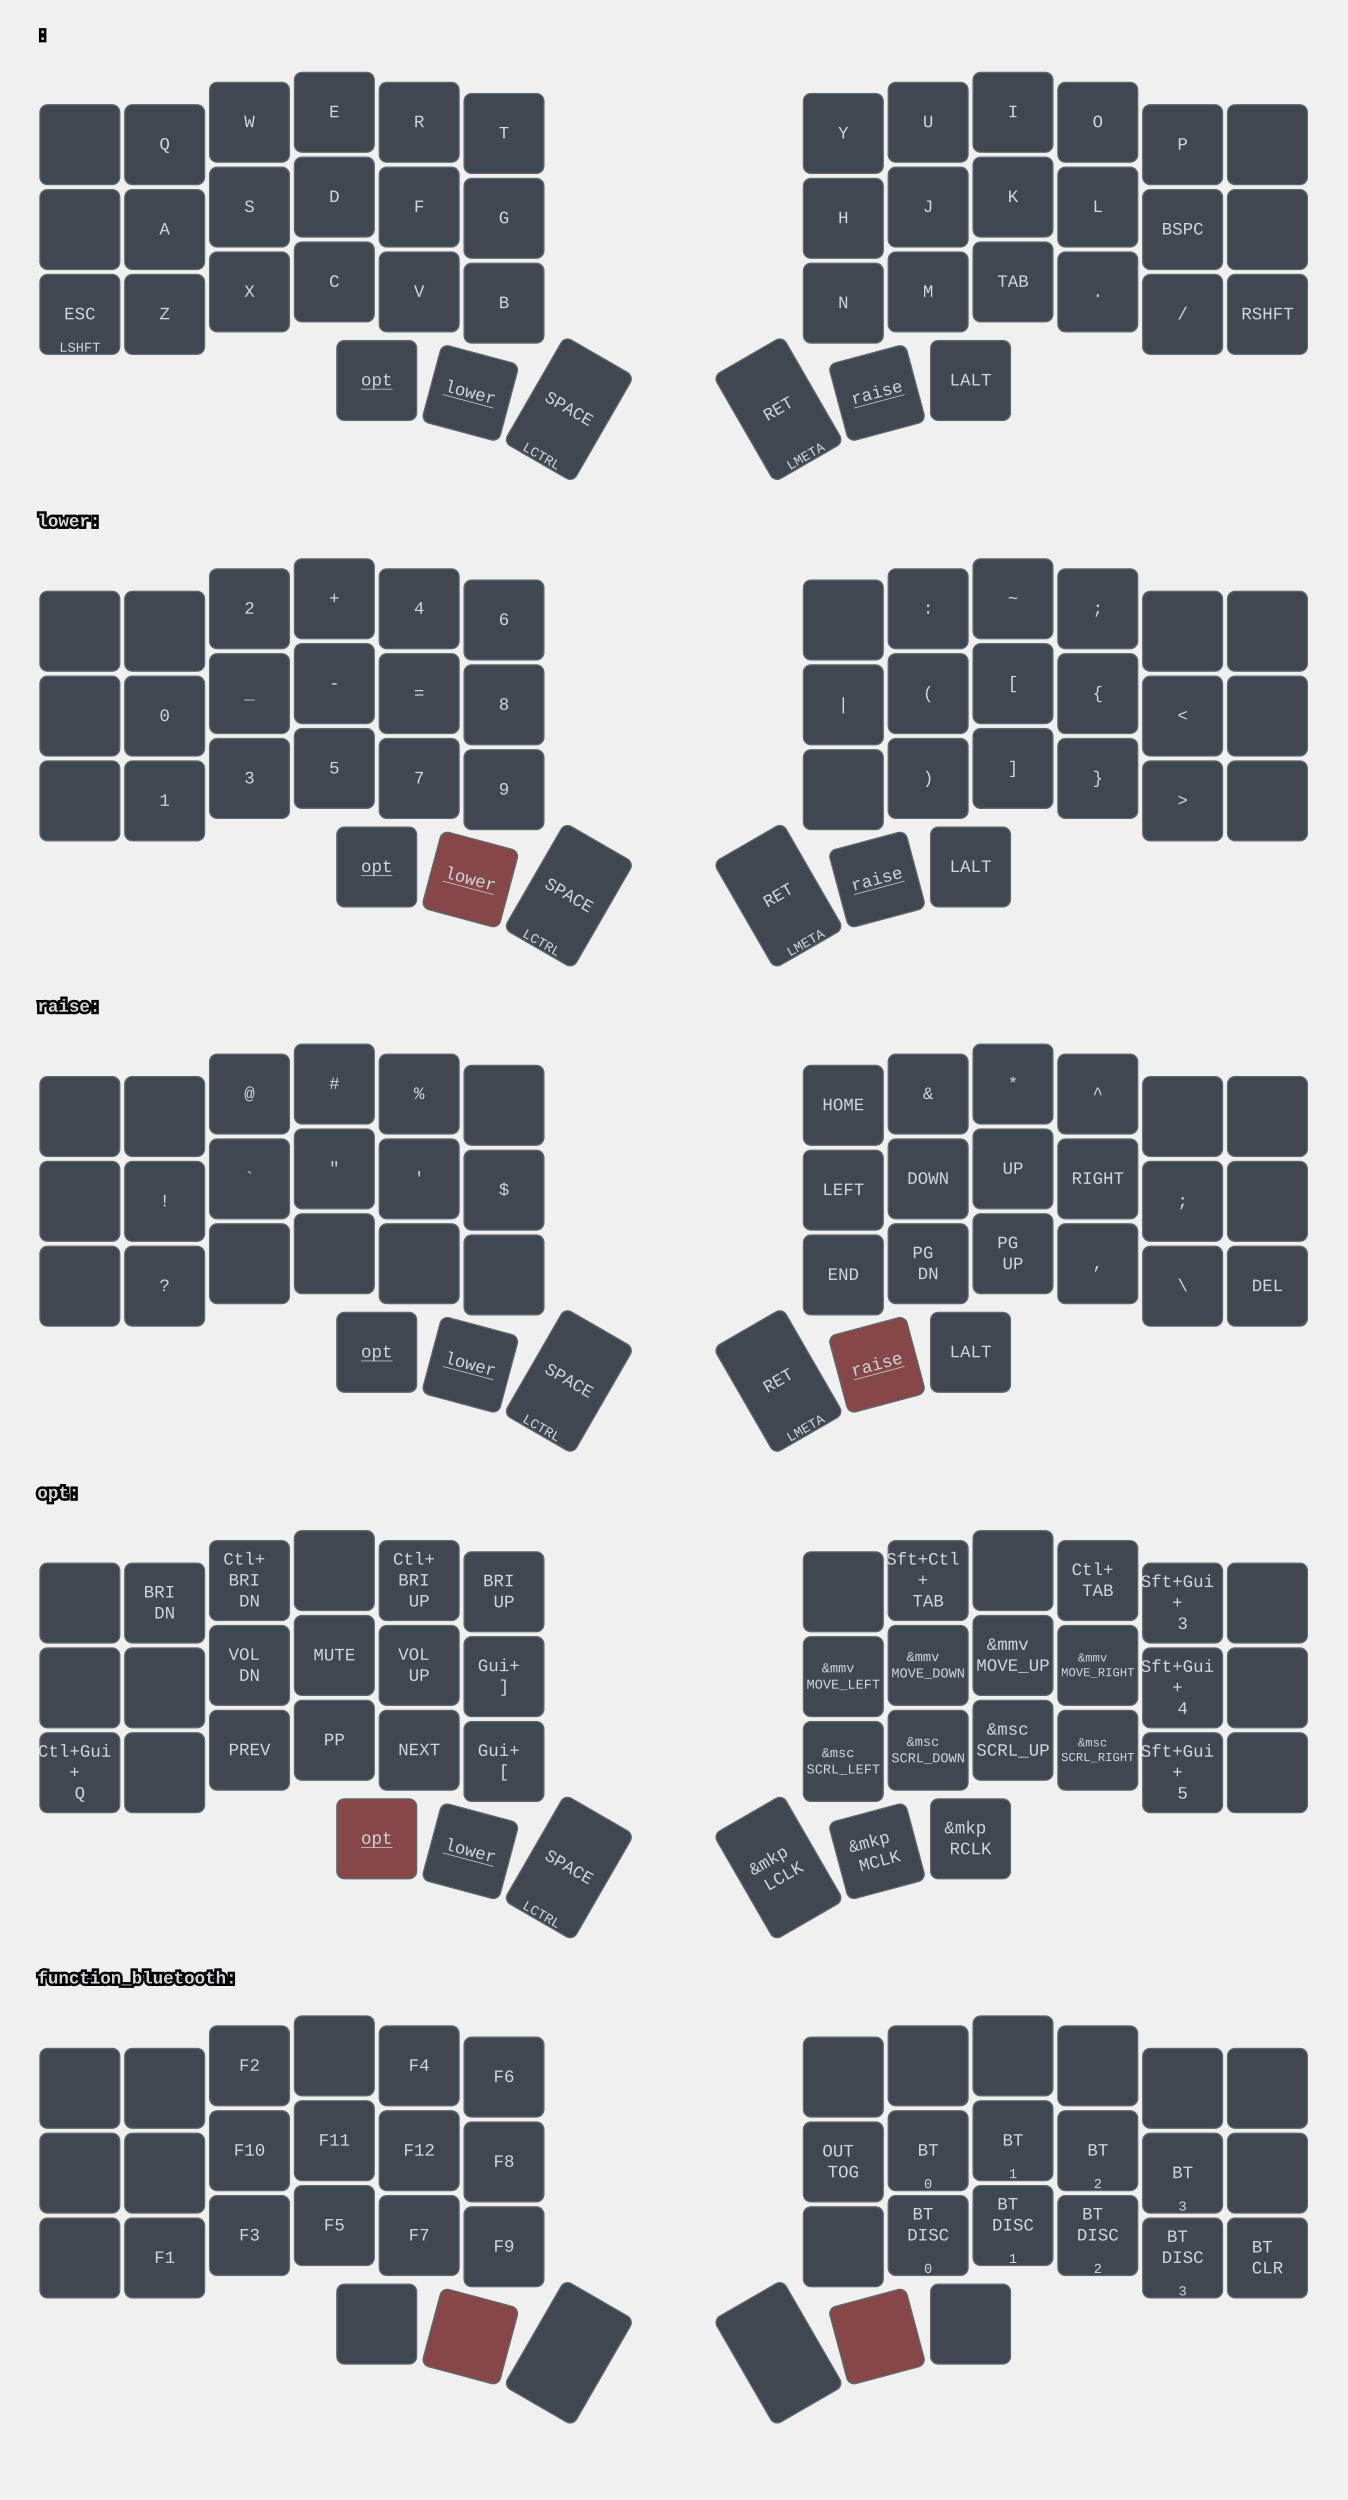
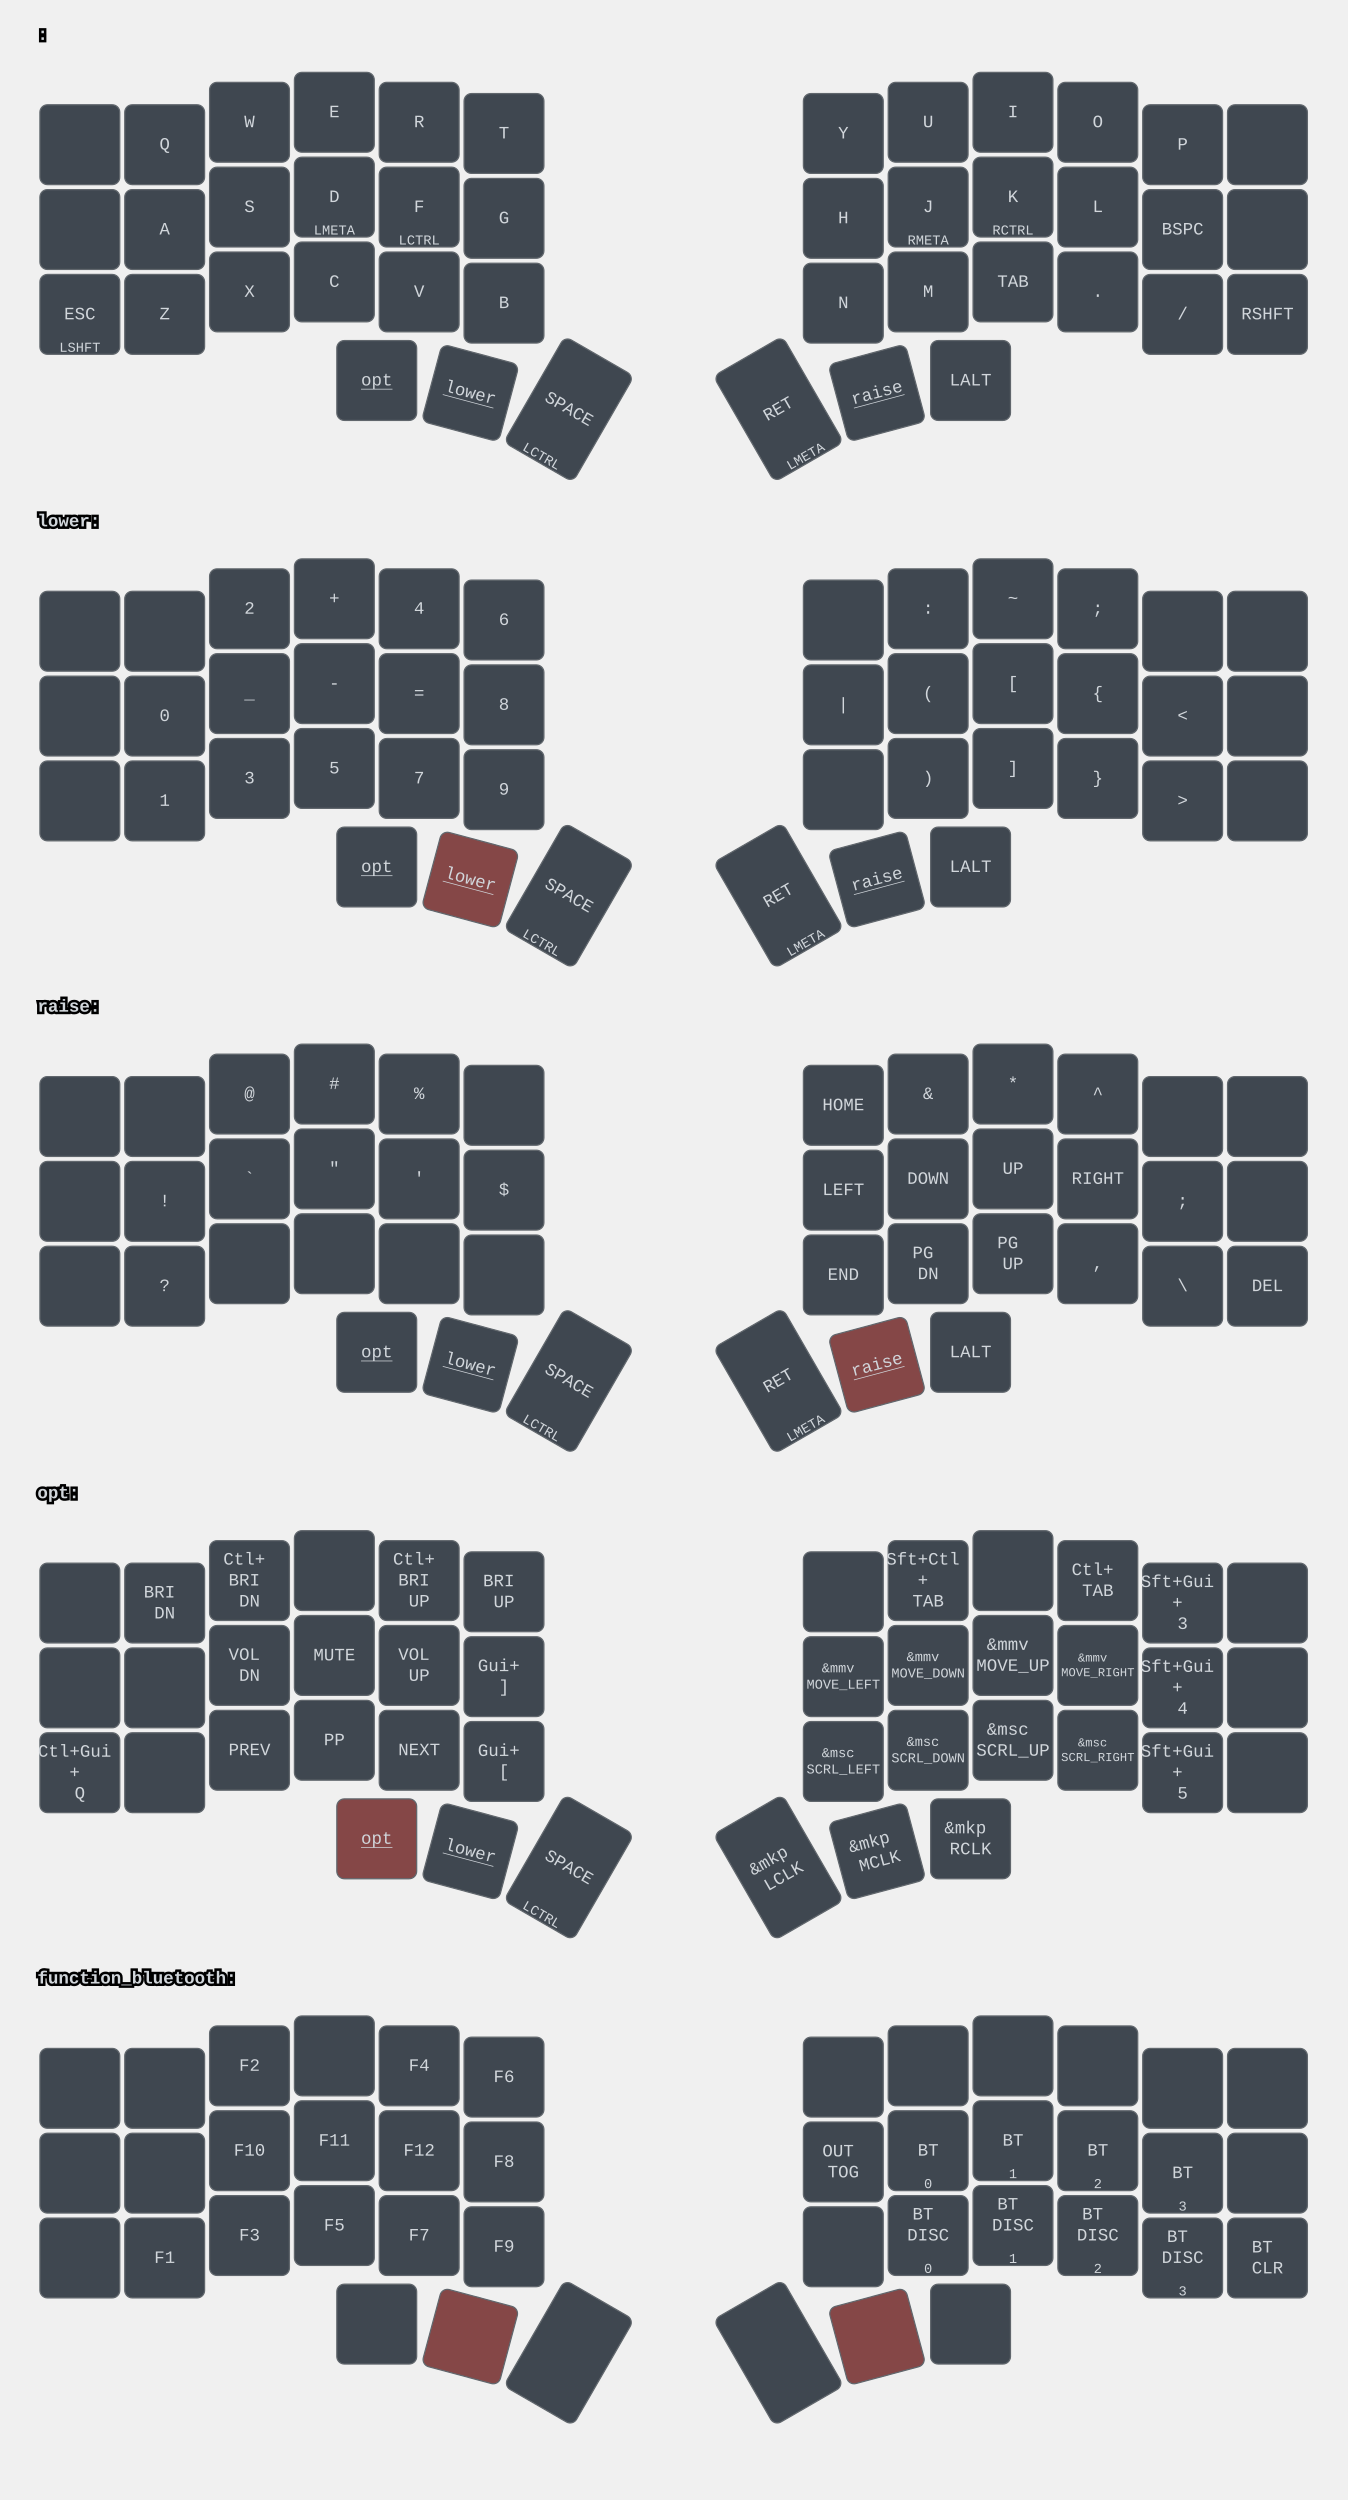
<svg xmlns="http://www.w3.org/2000/svg" width="1080" height="2004" viewBox="0 0 1080 2004" class="keymap">
  <style>/* inherit to force styles through use tags */
svg path {
    fill: inherit;
}

/* font and background color specifications */
svg.keymap {
    font-family: SFMono-Regular,Consolas,Liberation Mono,Menlo,monospace;
    font-size: 14px;
    font-kerning: normal;
    text-rendering: optimizeLegibility;
    fill: #24292e;
}

/* default key styling */
rect.key {
    fill: #f6f8fa;
}

rect.key, rect.combo {
    stroke: #c9cccf;
    stroke-width: 1;
}

/* default key side styling, only used is draw_key_sides is set */
rect.side {
    filter: brightness(90%);
}

/* color accent for combo boxes */
rect.combo, rect.combo-separate {
    fill: #cdf;
}

/* color accent for held keys */
rect.held, rect.combo.held {
    fill: #fdd;
}

/* color accent for ghost (optional) keys */
rect.ghost, rect.combo.ghost {
    stroke-dasharray: 4, 4;
    stroke-width: 2;
}

text {
    text-anchor: middle;
    dominant-baseline: middle;
}

/* styling for layer labels */
text.label {
    font-weight: bold;
    text-anchor: start;
    stroke: white;
    stroke-width: 4;
    paint-order: stroke;
}

/* styling for optional footer */
text.footer {
    text-anchor: end;
    dominant-baseline: auto;
    stroke: white;
    stroke-width: 4;
    paint-order: stroke;
}

/* styling for combo tap, and key non-tap label text */
text.combo, text.hold, text.shifted, text.left, text.right {
    font-size: 11px;
}

text.hold {
    text-anchor: middle;
    dominant-baseline: auto;
}

text.shifted {
    text-anchor: middle;
    dominant-baseline: hanging;
}

text.left {
    text-anchor: start;
}

text.right {
    text-anchor: end;
}

text.layer-activator {
    text-decoration: underline;
}

/* styling for hold/shifted label text in combo box */
text.combo.hold, text.combo.shifted, text.combo.left, text.combo.right {
    font-size: 8px;
}

/* lighter symbol for transparent keys */
text.trans {
    fill: #7b7e81;
}

/* styling for combo dendrons */
path.combo {
    stroke-width: 1;
    stroke: gray;
    fill: none;
}

/* Start Tabler Icons Cleanup */
/* cannot use height/width with glyphs */
.icon-tabler &gt; path {
    fill: inherit;
    stroke: inherit;
    stroke-width: 2;
}
/* hide tabler's default box */
.icon-tabler &gt; path[stroke="none"][fill="none"] {
    visibility: hidden;
}
/* End Tabler Icons Cleanup */

svg.keymap { fill: #d1d6db; }
rect.key { fill: #3f4750; }
rect.key, rect.combo { stroke: #60666c; }
rect.combo, rect.combo-separate { fill: #1f3d7a; }
rect.held, rect.combo.held { fill: #854747; }
text.label, text.footer { stroke: black; }
text.trans { fill: #7e8184; }
path.combo { stroke: #7f7f7f; }
</style>
  <g transform="translate(30, 0)" class="layer- ">
    <text x="0" y="28" class="label" id="x_x"> :</text>
    <g transform="translate(0, 56)">
      <g transform="translate(34, 60)" class="key keypos-0">
        <rect rx="6" ry="6" x="-32" y="-32" width="64" height="64" class="key" />
      </g>
      <g transform="translate(102, 60)" class="key keypos-1">
        <rect rx="6" ry="6" x="-32" y="-32" width="64" height="64" class="key" />
        <text x="0" y="0" class="key tap">Q</text>
      </g>
      <g transform="translate(170, 42)" class="key keypos-2">
        <rect rx="6" ry="6" x="-32" y="-32" width="64" height="64" class="key" />
        <text x="0" y="0" class="key tap">W</text>
      </g>
      <g transform="translate(238, 34)" class="key keypos-3">
        <rect rx="6" ry="6" x="-32" y="-32" width="64" height="64" class="key" />
        <text x="0" y="0" class="key tap">E</text>
      </g>
      <g transform="translate(306, 42)" class="key keypos-4">
        <rect rx="6" ry="6" x="-32" y="-32" width="64" height="64" class="key" />
        <text x="0" y="0" class="key tap">R</text>
      </g>
      <g transform="translate(374, 51)" class="key keypos-5">
        <rect rx="6" ry="6" x="-32" y="-32" width="64" height="64" class="key" />
        <text x="0" y="0" class="key tap">T</text>
      </g>
      <g transform="translate(646, 51)" class="key keypos-6">
        <rect rx="6" ry="6" x="-32" y="-32" width="64" height="64" class="key" />
        <text x="0" y="0" class="key tap">Y</text>
      </g>
      <g transform="translate(714, 42)" class="key keypos-7">
        <rect rx="6" ry="6" x="-32" y="-32" width="64" height="64" class="key" />
        <text x="0" y="0" class="key tap">U</text>
      </g>
      <g transform="translate(782, 34)" class="key keypos-8">
        <rect rx="6" ry="6" x="-32" y="-32" width="64" height="64" class="key" />
        <text x="0" y="0" class="key tap">I</text>
      </g>
      <g transform="translate(850, 42)" class="key keypos-9">
        <rect rx="6" ry="6" x="-32" y="-32" width="64" height="64" class="key" />
        <text x="0" y="0" class="key tap">O</text>
      </g>
      <g transform="translate(918, 60)" class="key keypos-10">
        <rect rx="6" ry="6" x="-32" y="-32" width="64" height="64" class="key" />
        <text x="0" y="0" class="key tap">P</text>
      </g>
      <g transform="translate(986, 60)" class="key keypos-11">
        <rect rx="6" ry="6" x="-32" y="-32" width="64" height="64" class="key" />
      </g>
      <g transform="translate(34, 128)" class="key keypos-12">
        <rect rx="6" ry="6" x="-32" y="-32" width="64" height="64" class="key" />
      </g>
      <g transform="translate(102, 128)" class="key keypos-13">
        <rect rx="6" ry="6" x="-32" y="-32" width="64" height="64" class="key" />
        <text x="0" y="0" class="key tap">A</text>
      </g>
      <g transform="translate(170, 110)" class="key keypos-14">
        <rect rx="6" ry="6" x="-32" y="-32" width="64" height="64" class="key" />
        <text x="0" y="0" class="key tap">S</text>
      </g>
      <g transform="translate(238, 102)" class="key keypos-15">
        <rect rx="6" ry="6" x="-32" y="-32" width="64" height="64" class="key" />
        <text x="0" y="0" class="key tap">D</text>
+         <text x="0" y="30" class="key hold">LMETA</text>
      </g>
      <g transform="translate(306, 110)" class="key keypos-16">
        <rect rx="6" ry="6" x="-32" y="-32" width="64" height="64" class="key" />
        <text x="0" y="0" class="key tap">F</text>
+         <text x="0" y="30" class="key hold">LCTRL</text>
      </g>
      <g transform="translate(374, 119)" class="key keypos-17">
        <rect rx="6" ry="6" x="-32" y="-32" width="64" height="64" class="key" />
        <text x="0" y="0" class="key tap">G</text>
      </g>
      <g transform="translate(646, 119)" class="key keypos-18">
        <rect rx="6" ry="6" x="-32" y="-32" width="64" height="64" class="key" />
        <text x="0" y="0" class="key tap">H</text>
      </g>
      <g transform="translate(714, 110)" class="key keypos-19">
        <rect rx="6" ry="6" x="-32" y="-32" width="64" height="64" class="key" />
        <text x="0" y="0" class="key tap">J</text>
+         <text x="0" y="30" class="key hold">RMETA</text>
      </g>
      <g transform="translate(782, 102)" class="key keypos-20">
        <rect rx="6" ry="6" x="-32" y="-32" width="64" height="64" class="key" />
        <text x="0" y="0" class="key tap">K</text>
+         <text x="0" y="30" class="key hold">RCTRL</text>
      </g>
      <g transform="translate(850, 110)" class="key keypos-21">
        <rect rx="6" ry="6" x="-32" y="-32" width="64" height="64" class="key" />
        <text x="0" y="0" class="key tap">L</text>
      </g>
      <g transform="translate(918, 128)" class="key keypos-22">
        <rect rx="6" ry="6" x="-32" y="-32" width="64" height="64" class="key" />
        <text x="0" y="0" class="key tap">BSPC</text>
      </g>
      <g transform="translate(986, 128)" class="key keypos-23">
        <rect rx="6" ry="6" x="-32" y="-32" width="64" height="64" class="key" />
      </g>
      <g transform="translate(34, 196)" class="key keypos-24">
        <rect rx="6" ry="6" x="-32" y="-32" width="64" height="64" class="key" />
        <text x="0" y="0" class="key tap">ESC</text>
        <text x="0" y="30" class="key hold">LSHFT</text>
      </g>
      <g transform="translate(102, 196)" class="key keypos-25">
        <rect rx="6" ry="6" x="-32" y="-32" width="64" height="64" class="key" />
        <text x="0" y="0" class="key tap">Z</text>
      </g>
      <g transform="translate(170, 178)" class="key keypos-26">
        <rect rx="6" ry="6" x="-32" y="-32" width="64" height="64" class="key" />
        <text x="0" y="0" class="key tap">X</text>
      </g>
      <g transform="translate(238, 170)" class="key keypos-27">
        <rect rx="6" ry="6" x="-32" y="-32" width="64" height="64" class="key" />
        <text x="0" y="0" class="key tap">C</text>
      </g>
      <g transform="translate(306, 178)" class="key keypos-28">
        <rect rx="6" ry="6" x="-32" y="-32" width="64" height="64" class="key" />
        <text x="0" y="0" class="key tap">V</text>
      </g>
      <g transform="translate(374, 187)" class="key keypos-29">
        <rect rx="6" ry="6" x="-32" y="-32" width="64" height="64" class="key" />
        <text x="0" y="0" class="key tap">B</text>
      </g>
      <g transform="translate(646, 187)" class="key keypos-30">
        <rect rx="6" ry="6" x="-32" y="-32" width="64" height="64" class="key" />
        <text x="0" y="0" class="key tap">N</text>
      </g>
      <g transform="translate(714, 178)" class="key keypos-31">
        <rect rx="6" ry="6" x="-32" y="-32" width="64" height="64" class="key" />
        <text x="0" y="0" class="key tap">M</text>
      </g>
      <g transform="translate(782, 170)" class="key keypos-32">
        <rect rx="6" ry="6" x="-32" y="-32" width="64" height="64" class="key" />
        <text x="0" y="0" class="key tap">TAB</text>
      </g>
      <g transform="translate(850, 178)" class="key keypos-33">
        <rect rx="6" ry="6" x="-32" y="-32" width="64" height="64" class="key" />
        <text x="0" y="0" class="key tap">.</text>
      </g>
      <g transform="translate(918, 196)" class="key keypos-34">
        <rect rx="6" ry="6" x="-32" y="-32" width="64" height="64" class="key" />
        <text x="0" y="0" class="key tap">/</text>
      </g>
      <g transform="translate(986, 196)" class="key keypos-35">
        <rect rx="6" ry="6" x="-32" y="-32" width="64" height="64" class="key" />
        <text x="0" y="0" class="key tap">RSHFT</text>
      </g>
      <g transform="translate(272, 249)" class="key keypos-36">
        <rect rx="6" ry="6" x="-32" y="-32" width="64" height="64" class="key" />
        <a href="#opt">
          <text x="0" y="0" class="key tap layer-activator">opt</text>
        </a>
      </g>
      <g transform="translate(347, 259) rotate(15.0)" class="key keypos-37">
        <rect rx="6" ry="6" x="-32" y="-32" width="64" height="64" class="key" />
        <a href="#lower">
          <text x="0" y="0" class="key tap layer-activator">lower</text>
        </a>
      </g>
      <g transform="translate(426, 272) rotate(30.0)" class="key keypos-38">
        <rect rx="6" ry="6" x="-32" y="-49" width="64" height="98" class="key" />
        <text x="0" y="0" class="key tap">SPACE</text>
        <text x="0" y="47" class="key hold">LCTRL</text>
      </g>
      <g transform="translate(594, 272) rotate(-30.0)" class="key keypos-39">
        <rect rx="6" ry="6" x="-32" y="-49" width="64" height="98" class="key" />
        <text x="0" y="0" class="key tap">RET</text>
        <text x="0" y="47" class="key hold">LMETA</text>
      </g>
      <g transform="translate(673, 259) rotate(-15.0)" class="key keypos-40">
        <rect rx="6" ry="6" x="-32" y="-32" width="64" height="64" class="key" />
        <a href="#raise">
          <text x="0" y="0" class="key tap layer-activator">raise</text>
        </a>
      </g>
      <g transform="translate(748, 249)" class="key keypos-41">
        <rect rx="6" ry="6" x="-32" y="-32" width="64" height="64" class="key" />
        <text x="0" y="0" class="key tap">LALT</text>
      </g>
    </g>
  </g>
  <g transform="translate(30, 390)" class="layer-lower">
    <text x="0" y="28" class="label" id="lower">lower:</text>
    <g transform="translate(0, 56)">
      <g transform="translate(34, 60)" class="key keypos-0">
        <rect rx="6" ry="6" x="-32" y="-32" width="64" height="64" class="key" />
      </g>
      <g transform="translate(102, 60)" class="key keypos-1">
        <rect rx="6" ry="6" x="-32" y="-32" width="64" height="64" class="key" />
      </g>
      <g transform="translate(170, 42)" class="key keypos-2">
        <rect rx="6" ry="6" x="-32" y="-32" width="64" height="64" class="key" />
        <text x="0" y="0" class="key tap">2</text>
      </g>
      <g transform="translate(238, 34)" class="key keypos-3">
        <rect rx="6" ry="6" x="-32" y="-32" width="64" height="64" class="key" />
        <text x="0" y="0" class="key tap">+</text>
      </g>
      <g transform="translate(306, 42)" class="key keypos-4">
        <rect rx="6" ry="6" x="-32" y="-32" width="64" height="64" class="key" />
        <text x="0" y="0" class="key tap">4</text>
      </g>
      <g transform="translate(374, 51)" class="key keypos-5">
        <rect rx="6" ry="6" x="-32" y="-32" width="64" height="64" class="key" />
        <text x="0" y="0" class="key tap">6</text>
      </g>
      <g transform="translate(646, 51)" class="key keypos-6">
        <rect rx="6" ry="6" x="-32" y="-32" width="64" height="64" class="key" />
      </g>
      <g transform="translate(714, 42)" class="key keypos-7">
        <rect rx="6" ry="6" x="-32" y="-32" width="64" height="64" class="key" />
        <text x="0" y="0" class="key tap">:</text>
      </g>
      <g transform="translate(782, 34)" class="key keypos-8">
        <rect rx="6" ry="6" x="-32" y="-32" width="64" height="64" class="key" />
        <text x="0" y="0" class="key tap">~</text>
      </g>
      <g transform="translate(850, 42)" class="key keypos-9">
        <rect rx="6" ry="6" x="-32" y="-32" width="64" height="64" class="key" />
        <text x="0" y="0" class="key tap">;</text>
      </g>
      <g transform="translate(918, 60)" class="key keypos-10">
        <rect rx="6" ry="6" x="-32" y="-32" width="64" height="64" class="key" />
      </g>
      <g transform="translate(986, 60)" class="key keypos-11">
        <rect rx="6" ry="6" x="-32" y="-32" width="64" height="64" class="key" />
      </g>
      <g transform="translate(34, 128)" class="key keypos-12">
        <rect rx="6" ry="6" x="-32" y="-32" width="64" height="64" class="key" />
      </g>
      <g transform="translate(102, 128)" class="key keypos-13">
        <rect rx="6" ry="6" x="-32" y="-32" width="64" height="64" class="key" />
        <text x="0" y="0" class="key tap">0</text>
      </g>
      <g transform="translate(170, 110)" class="key keypos-14">
        <rect rx="6" ry="6" x="-32" y="-32" width="64" height="64" class="key" />
        <text x="0" y="0" class="key tap">_</text>
      </g>
      <g transform="translate(238, 102)" class="key keypos-15">
        <rect rx="6" ry="6" x="-32" y="-32" width="64" height="64" class="key" />
        <text x="0" y="0" class="key tap">-</text>
      </g>
      <g transform="translate(306, 110)" class="key keypos-16">
        <rect rx="6" ry="6" x="-32" y="-32" width="64" height="64" class="key" />
        <text x="0" y="0" class="key tap">=</text>
      </g>
      <g transform="translate(374, 119)" class="key keypos-17">
        <rect rx="6" ry="6" x="-32" y="-32" width="64" height="64" class="key" />
        <text x="0" y="0" class="key tap">8</text>
      </g>
      <g transform="translate(646, 119)" class="key keypos-18">
        <rect rx="6" ry="6" x="-32" y="-32" width="64" height="64" class="key" />
        <text x="0" y="0" class="key tap">|</text>
      </g>
      <g transform="translate(714, 110)" class="key keypos-19">
        <rect rx="6" ry="6" x="-32" y="-32" width="64" height="64" class="key" />
        <text x="0" y="0" class="key tap">(</text>
      </g>
      <g transform="translate(782, 102)" class="key keypos-20">
        <rect rx="6" ry="6" x="-32" y="-32" width="64" height="64" class="key" />
        <text x="0" y="0" class="key tap">[</text>
      </g>
      <g transform="translate(850, 110)" class="key keypos-21">
        <rect rx="6" ry="6" x="-32" y="-32" width="64" height="64" class="key" />
        <text x="0" y="0" class="key tap">{</text>
      </g>
      <g transform="translate(918, 128)" class="key keypos-22">
        <rect rx="6" ry="6" x="-32" y="-32" width="64" height="64" class="key" />
        <text x="0" y="0" class="key tap">&lt;</text>
      </g>
      <g transform="translate(986, 128)" class="key keypos-23">
        <rect rx="6" ry="6" x="-32" y="-32" width="64" height="64" class="key" />
      </g>
      <g transform="translate(34, 196)" class="key keypos-24">
        <rect rx="6" ry="6" x="-32" y="-32" width="64" height="64" class="key" />
      </g>
      <g transform="translate(102, 196)" class="key keypos-25">
        <rect rx="6" ry="6" x="-32" y="-32" width="64" height="64" class="key" />
        <text x="0" y="0" class="key tap">1</text>
      </g>
      <g transform="translate(170, 178)" class="key keypos-26">
        <rect rx="6" ry="6" x="-32" y="-32" width="64" height="64" class="key" />
        <text x="0" y="0" class="key tap">3</text>
      </g>
      <g transform="translate(238, 170)" class="key keypos-27">
        <rect rx="6" ry="6" x="-32" y="-32" width="64" height="64" class="key" />
        <text x="0" y="0" class="key tap">5</text>
      </g>
      <g transform="translate(306, 178)" class="key keypos-28">
        <rect rx="6" ry="6" x="-32" y="-32" width="64" height="64" class="key" />
        <text x="0" y="0" class="key tap">7</text>
      </g>
      <g transform="translate(374, 187)" class="key keypos-29">
        <rect rx="6" ry="6" x="-32" y="-32" width="64" height="64" class="key" />
        <text x="0" y="0" class="key tap">9</text>
      </g>
      <g transform="translate(646, 187)" class="key keypos-30">
        <rect rx="6" ry="6" x="-32" y="-32" width="64" height="64" class="key" />
      </g>
      <g transform="translate(714, 178)" class="key keypos-31">
        <rect rx="6" ry="6" x="-32" y="-32" width="64" height="64" class="key" />
        <text x="0" y="0" class="key tap">)</text>
      </g>
      <g transform="translate(782, 170)" class="key keypos-32">
        <rect rx="6" ry="6" x="-32" y="-32" width="64" height="64" class="key" />
        <text x="0" y="0" class="key tap">]</text>
      </g>
      <g transform="translate(850, 178)" class="key keypos-33">
        <rect rx="6" ry="6" x="-32" y="-32" width="64" height="64" class="key" />
        <text x="0" y="0" class="key tap">}</text>
      </g>
      <g transform="translate(918, 196)" class="key keypos-34">
        <rect rx="6" ry="6" x="-32" y="-32" width="64" height="64" class="key" />
        <text x="0" y="0" class="key tap">&gt;</text>
      </g>
      <g transform="translate(986, 196)" class="key keypos-35">
        <rect rx="6" ry="6" x="-32" y="-32" width="64" height="64" class="key" />
      </g>
      <g transform="translate(272, 249)" class="key keypos-36">
        <rect rx="6" ry="6" x="-32" y="-32" width="64" height="64" class="key" />
        <a href="#opt">
          <text x="0" y="0" class="key tap layer-activator">opt</text>
        </a>
      </g>
      <g transform="translate(347, 259) rotate(15.0)" class="key held keypos-37">
        <rect rx="6" ry="6" x="-32" y="-32" width="64" height="64" class="key held" />
        <a href="#lower">
          <text x="0" y="0" class="key held tap layer-activator">lower</text>
        </a>
      </g>
      <g transform="translate(426, 272) rotate(30.0)" class="key keypos-38">
        <rect rx="6" ry="6" x="-32" y="-49" width="64" height="98" class="key" />
        <text x="0" y="0" class="key tap">SPACE</text>
        <text x="0" y="47" class="key hold">LCTRL</text>
      </g>
      <g transform="translate(594, 272) rotate(-30.0)" class="key keypos-39">
        <rect rx="6" ry="6" x="-32" y="-49" width="64" height="98" class="key" />
        <text x="0" y="0" class="key tap">RET</text>
        <text x="0" y="47" class="key hold">LMETA</text>
      </g>
      <g transform="translate(673, 259) rotate(-15.0)" class="key keypos-40">
        <rect rx="6" ry="6" x="-32" y="-32" width="64" height="64" class="key" />
        <a href="#raise">
          <text x="0" y="0" class="key tap layer-activator">raise</text>
        </a>
      </g>
      <g transform="translate(748, 249)" class="key keypos-41">
        <rect rx="6" ry="6" x="-32" y="-32" width="64" height="64" class="key" />
        <text x="0" y="0" class="key tap">LALT</text>
      </g>
    </g>
  </g>
  <g transform="translate(30, 779)" class="layer-raise">
    <text x="0" y="28" class="label" id="raise">raise:</text>
    <g transform="translate(0, 56)">
      <g transform="translate(34, 60)" class="key keypos-0">
        <rect rx="6" ry="6" x="-32" y="-32" width="64" height="64" class="key" />
      </g>
      <g transform="translate(102, 60)" class="key keypos-1">
        <rect rx="6" ry="6" x="-32" y="-32" width="64" height="64" class="key" />
      </g>
      <g transform="translate(170, 42)" class="key keypos-2">
        <rect rx="6" ry="6" x="-32" y="-32" width="64" height="64" class="key" />
        <text x="0" y="0" class="key tap">@</text>
      </g>
      <g transform="translate(238, 34)" class="key keypos-3">
        <rect rx="6" ry="6" x="-32" y="-32" width="64" height="64" class="key" />
        <text x="0" y="0" class="key tap">#</text>
      </g>
      <g transform="translate(306, 42)" class="key keypos-4">
        <rect rx="6" ry="6" x="-32" y="-32" width="64" height="64" class="key" />
        <text x="0" y="0" class="key tap">%</text>
      </g>
      <g transform="translate(374, 51)" class="key keypos-5">
        <rect rx="6" ry="6" x="-32" y="-32" width="64" height="64" class="key" />
      </g>
      <g transform="translate(646, 51)" class="key keypos-6">
        <rect rx="6" ry="6" x="-32" y="-32" width="64" height="64" class="key" />
        <text x="0" y="0" class="key tap">HOME</text>
      </g>
      <g transform="translate(714, 42)" class="key keypos-7">
        <rect rx="6" ry="6" x="-32" y="-32" width="64" height="64" class="key" />
        <text x="0" y="0" class="key tap">&amp;</text>
      </g>
      <g transform="translate(782, 34)" class="key keypos-8">
        <rect rx="6" ry="6" x="-32" y="-32" width="64" height="64" class="key" />
        <text x="0" y="0" class="key tap">*</text>
      </g>
      <g transform="translate(850, 42)" class="key keypos-9">
        <rect rx="6" ry="6" x="-32" y="-32" width="64" height="64" class="key" />
        <text x="0" y="0" class="key tap">^</text>
      </g>
      <g transform="translate(918, 60)" class="key keypos-10">
        <rect rx="6" ry="6" x="-32" y="-32" width="64" height="64" class="key" />
      </g>
      <g transform="translate(986, 60)" class="key keypos-11">
        <rect rx="6" ry="6" x="-32" y="-32" width="64" height="64" class="key" />
      </g>
      <g transform="translate(34, 128)" class="key keypos-12">
        <rect rx="6" ry="6" x="-32" y="-32" width="64" height="64" class="key" />
      </g>
      <g transform="translate(102, 128)" class="key keypos-13">
        <rect rx="6" ry="6" x="-32" y="-32" width="64" height="64" class="key" />
        <text x="0" y="0" class="key tap">!</text>
      </g>
      <g transform="translate(170, 110)" class="key keypos-14">
        <rect rx="6" ry="6" x="-32" y="-32" width="64" height="64" class="key" />
        <text x="0" y="0" class="key tap">`</text>
      </g>
      <g transform="translate(238, 102)" class="key keypos-15">
        <rect rx="6" ry="6" x="-32" y="-32" width="64" height="64" class="key" />
        <text x="0" y="0" class="key tap">"</text>
      </g>
      <g transform="translate(306, 110)" class="key keypos-16">
        <rect rx="6" ry="6" x="-32" y="-32" width="64" height="64" class="key" />
        <text x="0" y="0" class="key tap">'</text>
      </g>
      <g transform="translate(374, 119)" class="key keypos-17">
        <rect rx="6" ry="6" x="-32" y="-32" width="64" height="64" class="key" />
        <text x="0" y="0" class="key tap">$</text>
      </g>
      <g transform="translate(646, 119)" class="key keypos-18">
        <rect rx="6" ry="6" x="-32" y="-32" width="64" height="64" class="key" />
        <text x="0" y="0" class="key tap">LEFT</text>
      </g>
      <g transform="translate(714, 110)" class="key keypos-19">
        <rect rx="6" ry="6" x="-32" y="-32" width="64" height="64" class="key" />
        <text x="0" y="0" class="key tap">DOWN</text>
      </g>
      <g transform="translate(782, 102)" class="key keypos-20">
        <rect rx="6" ry="6" x="-32" y="-32" width="64" height="64" class="key" />
        <text x="0" y="0" class="key tap">UP</text>
      </g>
      <g transform="translate(850, 110)" class="key keypos-21">
        <rect rx="6" ry="6" x="-32" y="-32" width="64" height="64" class="key" />
        <text x="0" y="0" class="key tap">RIGHT</text>
      </g>
      <g transform="translate(918, 128)" class="key keypos-22">
        <rect rx="6" ry="6" x="-32" y="-32" width="64" height="64" class="key" />
        <text x="0" y="0" class="key tap">;</text>
      </g>
      <g transform="translate(986, 128)" class="key keypos-23">
        <rect rx="6" ry="6" x="-32" y="-32" width="64" height="64" class="key" />
      </g>
      <g transform="translate(34, 196)" class="key keypos-24">
        <rect rx="6" ry="6" x="-32" y="-32" width="64" height="64" class="key" />
      </g>
      <g transform="translate(102, 196)" class="key keypos-25">
        <rect rx="6" ry="6" x="-32" y="-32" width="64" height="64" class="key" />
        <text x="0" y="0" class="key tap">?</text>
      </g>
      <g transform="translate(170, 178)" class="key keypos-26">
        <rect rx="6" ry="6" x="-32" y="-32" width="64" height="64" class="key" />
      </g>
      <g transform="translate(238, 170)" class="key keypos-27">
        <rect rx="6" ry="6" x="-32" y="-32" width="64" height="64" class="key" />
      </g>
      <g transform="translate(306, 178)" class="key keypos-28">
        <rect rx="6" ry="6" x="-32" y="-32" width="64" height="64" class="key" />
      </g>
      <g transform="translate(374, 187)" class="key keypos-29">
        <rect rx="6" ry="6" x="-32" y="-32" width="64" height="64" class="key" />
      </g>
      <g transform="translate(646, 187)" class="key keypos-30">
        <rect rx="6" ry="6" x="-32" y="-32" width="64" height="64" class="key" />
        <text x="0" y="0" class="key tap">END</text>
      </g>
      <g transform="translate(714, 178)" class="key keypos-31">
        <rect rx="6" ry="6" x="-32" y="-32" width="64" height="64" class="key" />
        <text x="0" y="0" class="key tap">
          <tspan x="0" dy="-0.6em">PG</tspan>
          <tspan x="0" dy="1.2em">DN</tspan>
        </text>
      </g>
      <g transform="translate(782, 170)" class="key keypos-32">
        <rect rx="6" ry="6" x="-32" y="-32" width="64" height="64" class="key" />
        <text x="0" y="0" class="key tap">
          <tspan x="0" dy="-0.6em">PG</tspan>
          <tspan x="0" dy="1.2em">UP</tspan>
        </text>
      </g>
      <g transform="translate(850, 178)" class="key keypos-33">
        <rect rx="6" ry="6" x="-32" y="-32" width="64" height="64" class="key" />
        <text x="0" y="0" class="key tap">,</text>
      </g>
      <g transform="translate(918, 196)" class="key keypos-34">
        <rect rx="6" ry="6" x="-32" y="-32" width="64" height="64" class="key" />
        <text x="0" y="0" class="key tap">\</text>
      </g>
      <g transform="translate(986, 196)" class="key keypos-35">
        <rect rx="6" ry="6" x="-32" y="-32" width="64" height="64" class="key" />
        <text x="0" y="0" class="key tap">DEL</text>
      </g>
      <g transform="translate(272, 249)" class="key keypos-36">
        <rect rx="6" ry="6" x="-32" y="-32" width="64" height="64" class="key" />
        <a href="#opt">
          <text x="0" y="0" class="key tap layer-activator">opt</text>
        </a>
      </g>
      <g transform="translate(347, 259) rotate(15.0)" class="key keypos-37">
        <rect rx="6" ry="6" x="-32" y="-32" width="64" height="64" class="key" />
        <a href="#lower">
          <text x="0" y="0" class="key tap layer-activator">lower</text>
        </a>
      </g>
      <g transform="translate(426, 272) rotate(30.0)" class="key keypos-38">
        <rect rx="6" ry="6" x="-32" y="-49" width="64" height="98" class="key" />
        <text x="0" y="0" class="key tap">SPACE</text>
        <text x="0" y="47" class="key hold">LCTRL</text>
      </g>
      <g transform="translate(594, 272) rotate(-30.0)" class="key keypos-39">
        <rect rx="6" ry="6" x="-32" y="-49" width="64" height="98" class="key" />
        <text x="0" y="0" class="key tap">RET</text>
        <text x="0" y="47" class="key hold">LMETA</text>
      </g>
      <g transform="translate(673, 259) rotate(-15.0)" class="key held keypos-40">
        <rect rx="6" ry="6" x="-32" y="-32" width="64" height="64" class="key held" />
        <a href="#raise">
          <text x="0" y="0" class="key held tap layer-activator">raise</text>
        </a>
      </g>
      <g transform="translate(748, 249)" class="key keypos-41">
        <rect rx="6" ry="6" x="-32" y="-32" width="64" height="64" class="key" />
        <text x="0" y="0" class="key tap">LALT</text>
      </g>
    </g>
  </g>
  <g transform="translate(30, 1169)" class="layer-opt">
    <text x="0" y="28" class="label" id="opt">opt:</text>
    <g transform="translate(0, 56)">
      <g transform="translate(34, 60)" class="key keypos-0">
        <rect rx="6" ry="6" x="-32" y="-32" width="64" height="64" class="key" />
      </g>
      <g transform="translate(102, 60)" class="key keypos-1">
        <rect rx="6" ry="6" x="-32" y="-32" width="64" height="64" class="key" />
        <text x="0" y="0" class="key tap">
          <tspan x="0" dy="-0.6em">BRI</tspan>
          <tspan x="0" dy="1.2em">DN</tspan>
        </text>
      </g>
      <g transform="translate(170, 42)" class="key keypos-2">
        <rect rx="6" ry="6" x="-32" y="-32" width="64" height="64" class="key" />
        <text x="0" y="0" class="key tap">
          <tspan x="0" dy="-1.2em">Ctl+</tspan>
          <tspan x="0" dy="1.2em">BRI</tspan>
          <tspan x="0" dy="1.2em">DN</tspan>
        </text>
      </g>
      <g transform="translate(238, 34)" class="key keypos-3">
        <rect rx="6" ry="6" x="-32" y="-32" width="64" height="64" class="key" />
      </g>
      <g transform="translate(306, 42)" class="key keypos-4">
        <rect rx="6" ry="6" x="-32" y="-32" width="64" height="64" class="key" />
        <text x="0" y="0" class="key tap">
          <tspan x="0" dy="-1.2em">Ctl+</tspan>
          <tspan x="0" dy="1.2em">BRI</tspan>
          <tspan x="0" dy="1.2em">UP</tspan>
        </text>
      </g>
      <g transform="translate(374, 51)" class="key keypos-5">
        <rect rx="6" ry="6" x="-32" y="-32" width="64" height="64" class="key" />
        <text x="0" y="0" class="key tap">
          <tspan x="0" dy="-0.6em">BRI</tspan>
          <tspan x="0" dy="1.2em">UP</tspan>
        </text>
      </g>
      <g transform="translate(646, 51)" class="key keypos-6">
        <rect rx="6" ry="6" x="-32" y="-32" width="64" height="64" class="key" />
      </g>
      <g transform="translate(714, 42)" class="key keypos-7">
        <rect rx="6" ry="6" x="-32" y="-32" width="64" height="64" class="key" />
        <text x="0" y="0" class="key tap">
          <tspan x="0" dy="-1.2em">Sft+Ctl</tspan>
          <tspan x="0" dy="1.2em">+</tspan>
          <tspan x="0" dy="1.2em">TAB</tspan>
        </text>
      </g>
      <g transform="translate(782, 34)" class="key keypos-8">
        <rect rx="6" ry="6" x="-32" y="-32" width="64" height="64" class="key" />
      </g>
      <g transform="translate(850, 42)" class="key keypos-9">
        <rect rx="6" ry="6" x="-32" y="-32" width="64" height="64" class="key" />
        <text x="0" y="0" class="key tap">
          <tspan x="0" dy="-0.6em">Ctl+</tspan>
          <tspan x="0" dy="1.2em">TAB</tspan>
        </text>
      </g>
      <g transform="translate(918, 60)" class="key keypos-10">
        <rect rx="6" ry="6" x="-32" y="-32" width="64" height="64" class="key" />
        <text x="0" y="0" class="key tap">
          <tspan x="0" dy="-1.2em">Sft+Gui</tspan>
          <tspan x="0" dy="1.2em">+</tspan>
          <tspan x="0" dy="1.2em">3</tspan>
        </text>
      </g>
      <g transform="translate(986, 60)" class="key keypos-11">
        <rect rx="6" ry="6" x="-32" y="-32" width="64" height="64" class="key" />
      </g>
      <g transform="translate(34, 128)" class="key keypos-12">
        <rect rx="6" ry="6" x="-32" y="-32" width="64" height="64" class="key" />
      </g>
      <g transform="translate(102, 128)" class="key keypos-13">
        <rect rx="6" ry="6" x="-32" y="-32" width="64" height="64" class="key" />
      </g>
      <g transform="translate(170, 110)" class="key keypos-14">
        <rect rx="6" ry="6" x="-32" y="-32" width="64" height="64" class="key" />
        <text x="0" y="0" class="key tap">
          <tspan x="0" dy="-0.6em">VOL</tspan>
          <tspan x="0" dy="1.2em">DN</tspan>
        </text>
      </g>
      <g transform="translate(238, 102)" class="key keypos-15">
        <rect rx="6" ry="6" x="-32" y="-32" width="64" height="64" class="key" />
        <text x="0" y="0" class="key tap">MUTE</text>
      </g>
      <g transform="translate(306, 110)" class="key keypos-16">
        <rect rx="6" ry="6" x="-32" y="-32" width="64" height="64" class="key" />
        <text x="0" y="0" class="key tap">
          <tspan x="0" dy="-0.6em">VOL</tspan>
          <tspan x="0" dy="1.2em">UP</tspan>
        </text>
      </g>
      <g transform="translate(374, 119)" class="key keypos-17">
        <rect rx="6" ry="6" x="-32" y="-32" width="64" height="64" class="key" />
        <text x="0" y="0" class="key tap">
          <tspan x="0" dy="-0.6em">Gui+</tspan>
          <tspan x="0" dy="1.2em">]</tspan>
        </text>
      </g>
      <g transform="translate(646, 119)" class="key keypos-18">
        <rect rx="6" ry="6" x="-32" y="-32" width="64" height="64" class="key" />
        <text x="0" y="0" class="key tap">
          <tspan x="0" dy="-0.6em" style="font-size: 78%">&amp;mmv</tspan>
          <tspan x="0" dy="1.2em" style="font-size: 78%">MOVE_LEFT</tspan>
        </text>
      </g>
      <g transform="translate(714, 110)" class="key keypos-19">
        <rect rx="6" ry="6" x="-32" y="-32" width="64" height="64" class="key" />
        <text x="0" y="0" class="key tap">
          <tspan x="0" dy="-0.6em" style="font-size: 78%">&amp;mmv</tspan>
          <tspan x="0" dy="1.2em" style="font-size: 78%">MOVE_DOWN</tspan>
        </text>
      </g>
      <g transform="translate(782, 102)" class="key keypos-20">
        <rect rx="6" ry="6" x="-32" y="-32" width="64" height="64" class="key" />
        <text x="0" y="0" class="key tap">
          <tspan x="0" dy="-0.6em">&amp;mmv</tspan>
          <tspan x="0" dy="1.2em">MOVE_UP</tspan>
        </text>
      </g>
      <g transform="translate(850, 110)" class="key keypos-21">
        <rect rx="6" ry="6" x="-32" y="-32" width="64" height="64" class="key" />
        <text x="0" y="0" class="key tap">
          <tspan x="0" dy="-0.6em" style="font-size: 70%">&amp;mmv</tspan>
          <tspan x="0" dy="1.2em" style="font-size: 70%">MOVE_RIGHT</tspan>
        </text>
      </g>
      <g transform="translate(918, 128)" class="key keypos-22">
        <rect rx="6" ry="6" x="-32" y="-32" width="64" height="64" class="key" />
        <text x="0" y="0" class="key tap">
          <tspan x="0" dy="-1.2em">Sft+Gui</tspan>
          <tspan x="0" dy="1.2em">+</tspan>
          <tspan x="0" dy="1.2em">4</tspan>
        </text>
      </g>
      <g transform="translate(986, 128)" class="key keypos-23">
        <rect rx="6" ry="6" x="-32" y="-32" width="64" height="64" class="key" />
      </g>
      <g transform="translate(34, 196)" class="key keypos-24">
        <rect rx="6" ry="6" x="-32" y="-32" width="64" height="64" class="key" />
        <text x="0" y="0" class="key tap">
          <tspan x="0" dy="-1.2em">Ctl+Gui</tspan>
          <tspan x="0" dy="1.2em">+</tspan>
          <tspan x="0" dy="1.2em">Q</tspan>
        </text>
      </g>
      <g transform="translate(102, 196)" class="key keypos-25">
        <rect rx="6" ry="6" x="-32" y="-32" width="64" height="64" class="key" />
      </g>
      <g transform="translate(170, 178)" class="key keypos-26">
        <rect rx="6" ry="6" x="-32" y="-32" width="64" height="64" class="key" />
        <text x="0" y="0" class="key tap">PREV</text>
      </g>
      <g transform="translate(238, 170)" class="key keypos-27">
        <rect rx="6" ry="6" x="-32" y="-32" width="64" height="64" class="key" />
        <text x="0" y="0" class="key tap">PP</text>
      </g>
      <g transform="translate(306, 178)" class="key keypos-28">
        <rect rx="6" ry="6" x="-32" y="-32" width="64" height="64" class="key" />
        <text x="0" y="0" class="key tap">NEXT</text>
      </g>
      <g transform="translate(374, 187)" class="key keypos-29">
        <rect rx="6" ry="6" x="-32" y="-32" width="64" height="64" class="key" />
        <text x="0" y="0" class="key tap">
          <tspan x="0" dy="-0.6em">Gui+</tspan>
          <tspan x="0" dy="1.2em">[</tspan>
        </text>
      </g>
      <g transform="translate(646, 187)" class="key keypos-30">
        <rect rx="6" ry="6" x="-32" y="-32" width="64" height="64" class="key" />
        <text x="0" y="0" class="key tap">
          <tspan x="0" dy="-0.6em" style="font-size: 78%">&amp;msc</tspan>
          <tspan x="0" dy="1.2em" style="font-size: 78%">SCRL_LEFT</tspan>
        </text>
      </g>
      <g transform="translate(714, 178)" class="key keypos-31">
        <rect rx="6" ry="6" x="-32" y="-32" width="64" height="64" class="key" />
        <text x="0" y="0" class="key tap">
          <tspan x="0" dy="-0.6em" style="font-size: 78%">&amp;msc</tspan>
          <tspan x="0" dy="1.2em" style="font-size: 78%">SCRL_DOWN</tspan>
        </text>
      </g>
      <g transform="translate(782, 170)" class="key keypos-32">
        <rect rx="6" ry="6" x="-32" y="-32" width="64" height="64" class="key" />
        <text x="0" y="0" class="key tap">
          <tspan x="0" dy="-0.6em">&amp;msc</tspan>
          <tspan x="0" dy="1.2em">SCRL_UP</tspan>
        </text>
      </g>
      <g transform="translate(850, 178)" class="key keypos-33">
        <rect rx="6" ry="6" x="-32" y="-32" width="64" height="64" class="key" />
        <text x="0" y="0" class="key tap">
          <tspan x="0" dy="-0.6em" style="font-size: 70%">&amp;msc</tspan>
          <tspan x="0" dy="1.2em" style="font-size: 70%">SCRL_RIGHT</tspan>
        </text>
      </g>
      <g transform="translate(918, 196)" class="key keypos-34">
        <rect rx="6" ry="6" x="-32" y="-32" width="64" height="64" class="key" />
        <text x="0" y="0" class="key tap">
          <tspan x="0" dy="-1.2em">Sft+Gui</tspan>
          <tspan x="0" dy="1.2em">+</tspan>
          <tspan x="0" dy="1.2em">5</tspan>
        </text>
      </g>
      <g transform="translate(986, 196)" class="key keypos-35">
        <rect rx="6" ry="6" x="-32" y="-32" width="64" height="64" class="key" />
      </g>
      <g transform="translate(272, 249)" class="key held keypos-36">
        <rect rx="6" ry="6" x="-32" y="-32" width="64" height="64" class="key held" />
        <a href="#opt">
          <text x="0" y="0" class="key held tap layer-activator">opt</text>
        </a>
      </g>
      <g transform="translate(347, 259) rotate(15.0)" class="key keypos-37">
        <rect rx="6" ry="6" x="-32" y="-32" width="64" height="64" class="key" />
        <a href="#lower">
          <text x="0" y="0" class="key tap layer-activator">lower</text>
        </a>
      </g>
      <g transform="translate(426, 272) rotate(30.0)" class="key keypos-38">
        <rect rx="6" ry="6" x="-32" y="-49" width="64" height="98" class="key" />
        <text x="0" y="0" class="key tap">SPACE</text>
        <text x="0" y="47" class="key hold">LCTRL</text>
      </g>
      <g transform="translate(594, 272) rotate(-30.0)" class="key keypos-39">
        <rect rx="6" ry="6" x="-32" y="-49" width="64" height="98" class="key" />
        <text x="0" y="0" class="key tap">
          <tspan x="0" dy="-0.6em">&amp;mkp</tspan>
          <tspan x="0" dy="1.2em">LCLK</tspan>
        </text>
      </g>
      <g transform="translate(673, 259) rotate(-15.0)" class="key keypos-40">
        <rect rx="6" ry="6" x="-32" y="-32" width="64" height="64" class="key" />
        <text x="0" y="0" class="key tap">
          <tspan x="0" dy="-0.6em">&amp;mkp</tspan>
          <tspan x="0" dy="1.2em">MCLK</tspan>
        </text>
      </g>
      <g transform="translate(748, 249)" class="key keypos-41">
        <rect rx="6" ry="6" x="-32" y="-32" width="64" height="64" class="key" />
        <text x="0" y="0" class="key tap">
          <tspan x="0" dy="-0.6em">&amp;mkp</tspan>
          <tspan x="0" dy="1.2em">RCLK</tspan>
        </text>
      </g>
    </g>
  </g>
  <g transform="translate(30, 1558)" class="layer-function_bluetooth">
    <text x="0" y="28" class="label" id="function_bluetooth">function_bluetooth:</text>
    <g transform="translate(0, 56)">
      <g transform="translate(34, 60)" class="key keypos-0">
        <rect rx="6" ry="6" x="-32" y="-32" width="64" height="64" class="key" />
      </g>
      <g transform="translate(102, 60)" class="key keypos-1">
        <rect rx="6" ry="6" x="-32" y="-32" width="64" height="64" class="key" />
      </g>
      <g transform="translate(170, 42)" class="key keypos-2">
        <rect rx="6" ry="6" x="-32" y="-32" width="64" height="64" class="key" />
        <text x="0" y="0" class="key tap">F2</text>
      </g>
      <g transform="translate(238, 34)" class="key keypos-3">
        <rect rx="6" ry="6" x="-32" y="-32" width="64" height="64" class="key" />
      </g>
      <g transform="translate(306, 42)" class="key keypos-4">
        <rect rx="6" ry="6" x="-32" y="-32" width="64" height="64" class="key" />
        <text x="0" y="0" class="key tap">F4</text>
      </g>
      <g transform="translate(374, 51)" class="key keypos-5">
        <rect rx="6" ry="6" x="-32" y="-32" width="64" height="64" class="key" />
        <text x="0" y="0" class="key tap">F6</text>
      </g>
      <g transform="translate(646, 51)" class="key keypos-6">
        <rect rx="6" ry="6" x="-32" y="-32" width="64" height="64" class="key" />
      </g>
      <g transform="translate(714, 42)" class="key keypos-7">
        <rect rx="6" ry="6" x="-32" y="-32" width="64" height="64" class="key" />
      </g>
      <g transform="translate(782, 34)" class="key keypos-8">
        <rect rx="6" ry="6" x="-32" y="-32" width="64" height="64" class="key" />
      </g>
      <g transform="translate(850, 42)" class="key keypos-9">
        <rect rx="6" ry="6" x="-32" y="-32" width="64" height="64" class="key" />
      </g>
      <g transform="translate(918, 60)" class="key keypos-10">
        <rect rx="6" ry="6" x="-32" y="-32" width="64" height="64" class="key" />
      </g>
      <g transform="translate(986, 60)" class="key keypos-11">
        <rect rx="6" ry="6" x="-32" y="-32" width="64" height="64" class="key" />
      </g>
      <g transform="translate(34, 128)" class="key keypos-12">
        <rect rx="6" ry="6" x="-32" y="-32" width="64" height="64" class="key" />
      </g>
      <g transform="translate(102, 128)" class="key keypos-13">
        <rect rx="6" ry="6" x="-32" y="-32" width="64" height="64" class="key" />
      </g>
      <g transform="translate(170, 110)" class="key keypos-14">
        <rect rx="6" ry="6" x="-32" y="-32" width="64" height="64" class="key" />
        <text x="0" y="0" class="key tap">F10</text>
      </g>
      <g transform="translate(238, 102)" class="key keypos-15">
        <rect rx="6" ry="6" x="-32" y="-32" width="64" height="64" class="key" />
        <text x="0" y="0" class="key tap">F11</text>
      </g>
      <g transform="translate(306, 110)" class="key keypos-16">
        <rect rx="6" ry="6" x="-32" y="-32" width="64" height="64" class="key" />
        <text x="0" y="0" class="key tap">F12</text>
      </g>
      <g transform="translate(374, 119)" class="key keypos-17">
        <rect rx="6" ry="6" x="-32" y="-32" width="64" height="64" class="key" />
        <text x="0" y="0" class="key tap">F8</text>
      </g>
      <g transform="translate(646, 119)" class="key keypos-18">
        <rect rx="6" ry="6" x="-32" y="-32" width="64" height="64" class="key" />
        <text x="0" y="0" class="key tap">
          <tspan x="0" dy="-0.6em">OUT</tspan>
          <tspan x="0" dy="1.2em">TOG</tspan>
        </text>
      </g>
      <g transform="translate(714, 110)" class="key keypos-19">
        <rect rx="6" ry="6" x="-32" y="-32" width="64" height="64" class="key" />
        <text x="0" y="0" class="key tap">BT</text>
        <text x="0" y="30" class="key hold">0</text>
      </g>
      <g transform="translate(782, 102)" class="key keypos-20">
        <rect rx="6" ry="6" x="-32" y="-32" width="64" height="64" class="key" />
        <text x="0" y="0" class="key tap">BT</text>
        <text x="0" y="30" class="key hold">1</text>
      </g>
      <g transform="translate(850, 110)" class="key keypos-21">
        <rect rx="6" ry="6" x="-32" y="-32" width="64" height="64" class="key" />
        <text x="0" y="0" class="key tap">BT</text>
        <text x="0" y="30" class="key hold">2</text>
      </g>
      <g transform="translate(918, 128)" class="key keypos-22">
        <rect rx="6" ry="6" x="-32" y="-32" width="64" height="64" class="key" />
        <text x="0" y="0" class="key tap">BT</text>
        <text x="0" y="30" class="key hold">3</text>
      </g>
      <g transform="translate(986, 128)" class="key keypos-23">
        <rect rx="6" ry="6" x="-32" y="-32" width="64" height="64" class="key" />
      </g>
      <g transform="translate(34, 196)" class="key keypos-24">
        <rect rx="6" ry="6" x="-32" y="-32" width="64" height="64" class="key" />
      </g>
      <g transform="translate(102, 196)" class="key keypos-25">
        <rect rx="6" ry="6" x="-32" y="-32" width="64" height="64" class="key" />
        <text x="0" y="0" class="key tap">F1</text>
      </g>
      <g transform="translate(170, 178)" class="key keypos-26">
        <rect rx="6" ry="6" x="-32" y="-32" width="64" height="64" class="key" />
        <text x="0" y="0" class="key tap">F3</text>
      </g>
      <g transform="translate(238, 170)" class="key keypos-27">
        <rect rx="6" ry="6" x="-32" y="-32" width="64" height="64" class="key" />
        <text x="0" y="0" class="key tap">F5</text>
      </g>
      <g transform="translate(306, 178)" class="key keypos-28">
        <rect rx="6" ry="6" x="-32" y="-32" width="64" height="64" class="key" />
        <text x="0" y="0" class="key tap">F7</text>
      </g>
      <g transform="translate(374, 187)" class="key keypos-29">
        <rect rx="6" ry="6" x="-32" y="-32" width="64" height="64" class="key" />
        <text x="0" y="0" class="key tap">F9</text>
      </g>
      <g transform="translate(646, 187)" class="key keypos-30">
        <rect rx="6" ry="6" x="-32" y="-32" width="64" height="64" class="key" />
      </g>
      <g transform="translate(714, 178)" class="key keypos-31">
        <rect rx="6" ry="6" x="-32" y="-32" width="64" height="64" class="key" />
        <text x="0" y="0" class="key tap">
          <tspan x="0" dy="-1.2em">BT</tspan>
          <tspan x="0" dy="1.2em">DISC</tspan>
        </text>
        <text x="0" y="30" class="key hold">0</text>
      </g>
      <g transform="translate(782, 170)" class="key keypos-32">
        <rect rx="6" ry="6" x="-32" y="-32" width="64" height="64" class="key" />
        <text x="0" y="0" class="key tap">
          <tspan x="0" dy="-1.2em">BT</tspan>
          <tspan x="0" dy="1.2em">DISC</tspan>
        </text>
        <text x="0" y="30" class="key hold">1</text>
      </g>
      <g transform="translate(850, 178)" class="key keypos-33">
        <rect rx="6" ry="6" x="-32" y="-32" width="64" height="64" class="key" />
        <text x="0" y="0" class="key tap">
          <tspan x="0" dy="-1.2em">BT</tspan>
          <tspan x="0" dy="1.2em">DISC</tspan>
        </text>
        <text x="0" y="30" class="key hold">2</text>
      </g>
      <g transform="translate(918, 196)" class="key keypos-34">
        <rect rx="6" ry="6" x="-32" y="-32" width="64" height="64" class="key" />
        <text x="0" y="0" class="key tap">
          <tspan x="0" dy="-1.2em">BT</tspan>
          <tspan x="0" dy="1.2em">DISC</tspan>
        </text>
        <text x="0" y="30" class="key hold">3</text>
      </g>
      <g transform="translate(986, 196)" class="key keypos-35">
        <rect rx="6" ry="6" x="-32" y="-32" width="64" height="64" class="key" />
        <text x="0" y="0" class="key tap">
          <tspan x="0" dy="-0.6em">BT</tspan>
          <tspan x="0" dy="1.2em">CLR</tspan>
        </text>
      </g>
      <g transform="translate(272, 249)" class="key keypos-36">
        <rect rx="6" ry="6" x="-32" y="-32" width="64" height="64" class="key" />
      </g>
      <g transform="translate(347, 259) rotate(15.0)" class="key held keypos-37">
        <rect rx="6" ry="6" x="-32" y="-32" width="64" height="64" class="key held" />
      </g>
      <g transform="translate(426, 272) rotate(30.0)" class="key keypos-38">
        <rect rx="6" ry="6" x="-32" y="-49" width="64" height="98" class="key" />
      </g>
      <g transform="translate(594, 272) rotate(-30.0)" class="key keypos-39">
        <rect rx="6" ry="6" x="-32" y="-49" width="64" height="98" class="key" />
      </g>
      <g transform="translate(673, 259) rotate(-15.0)" class="key held keypos-40">
        <rect rx="6" ry="6" x="-32" y="-32" width="64" height="64" class="key held" />
      </g>
      <g transform="translate(748, 249)" class="key keypos-41">
        <rect rx="6" ry="6" x="-32" y="-32" width="64" height="64" class="key" />
      </g>
    </g>
  </g>
</svg>
